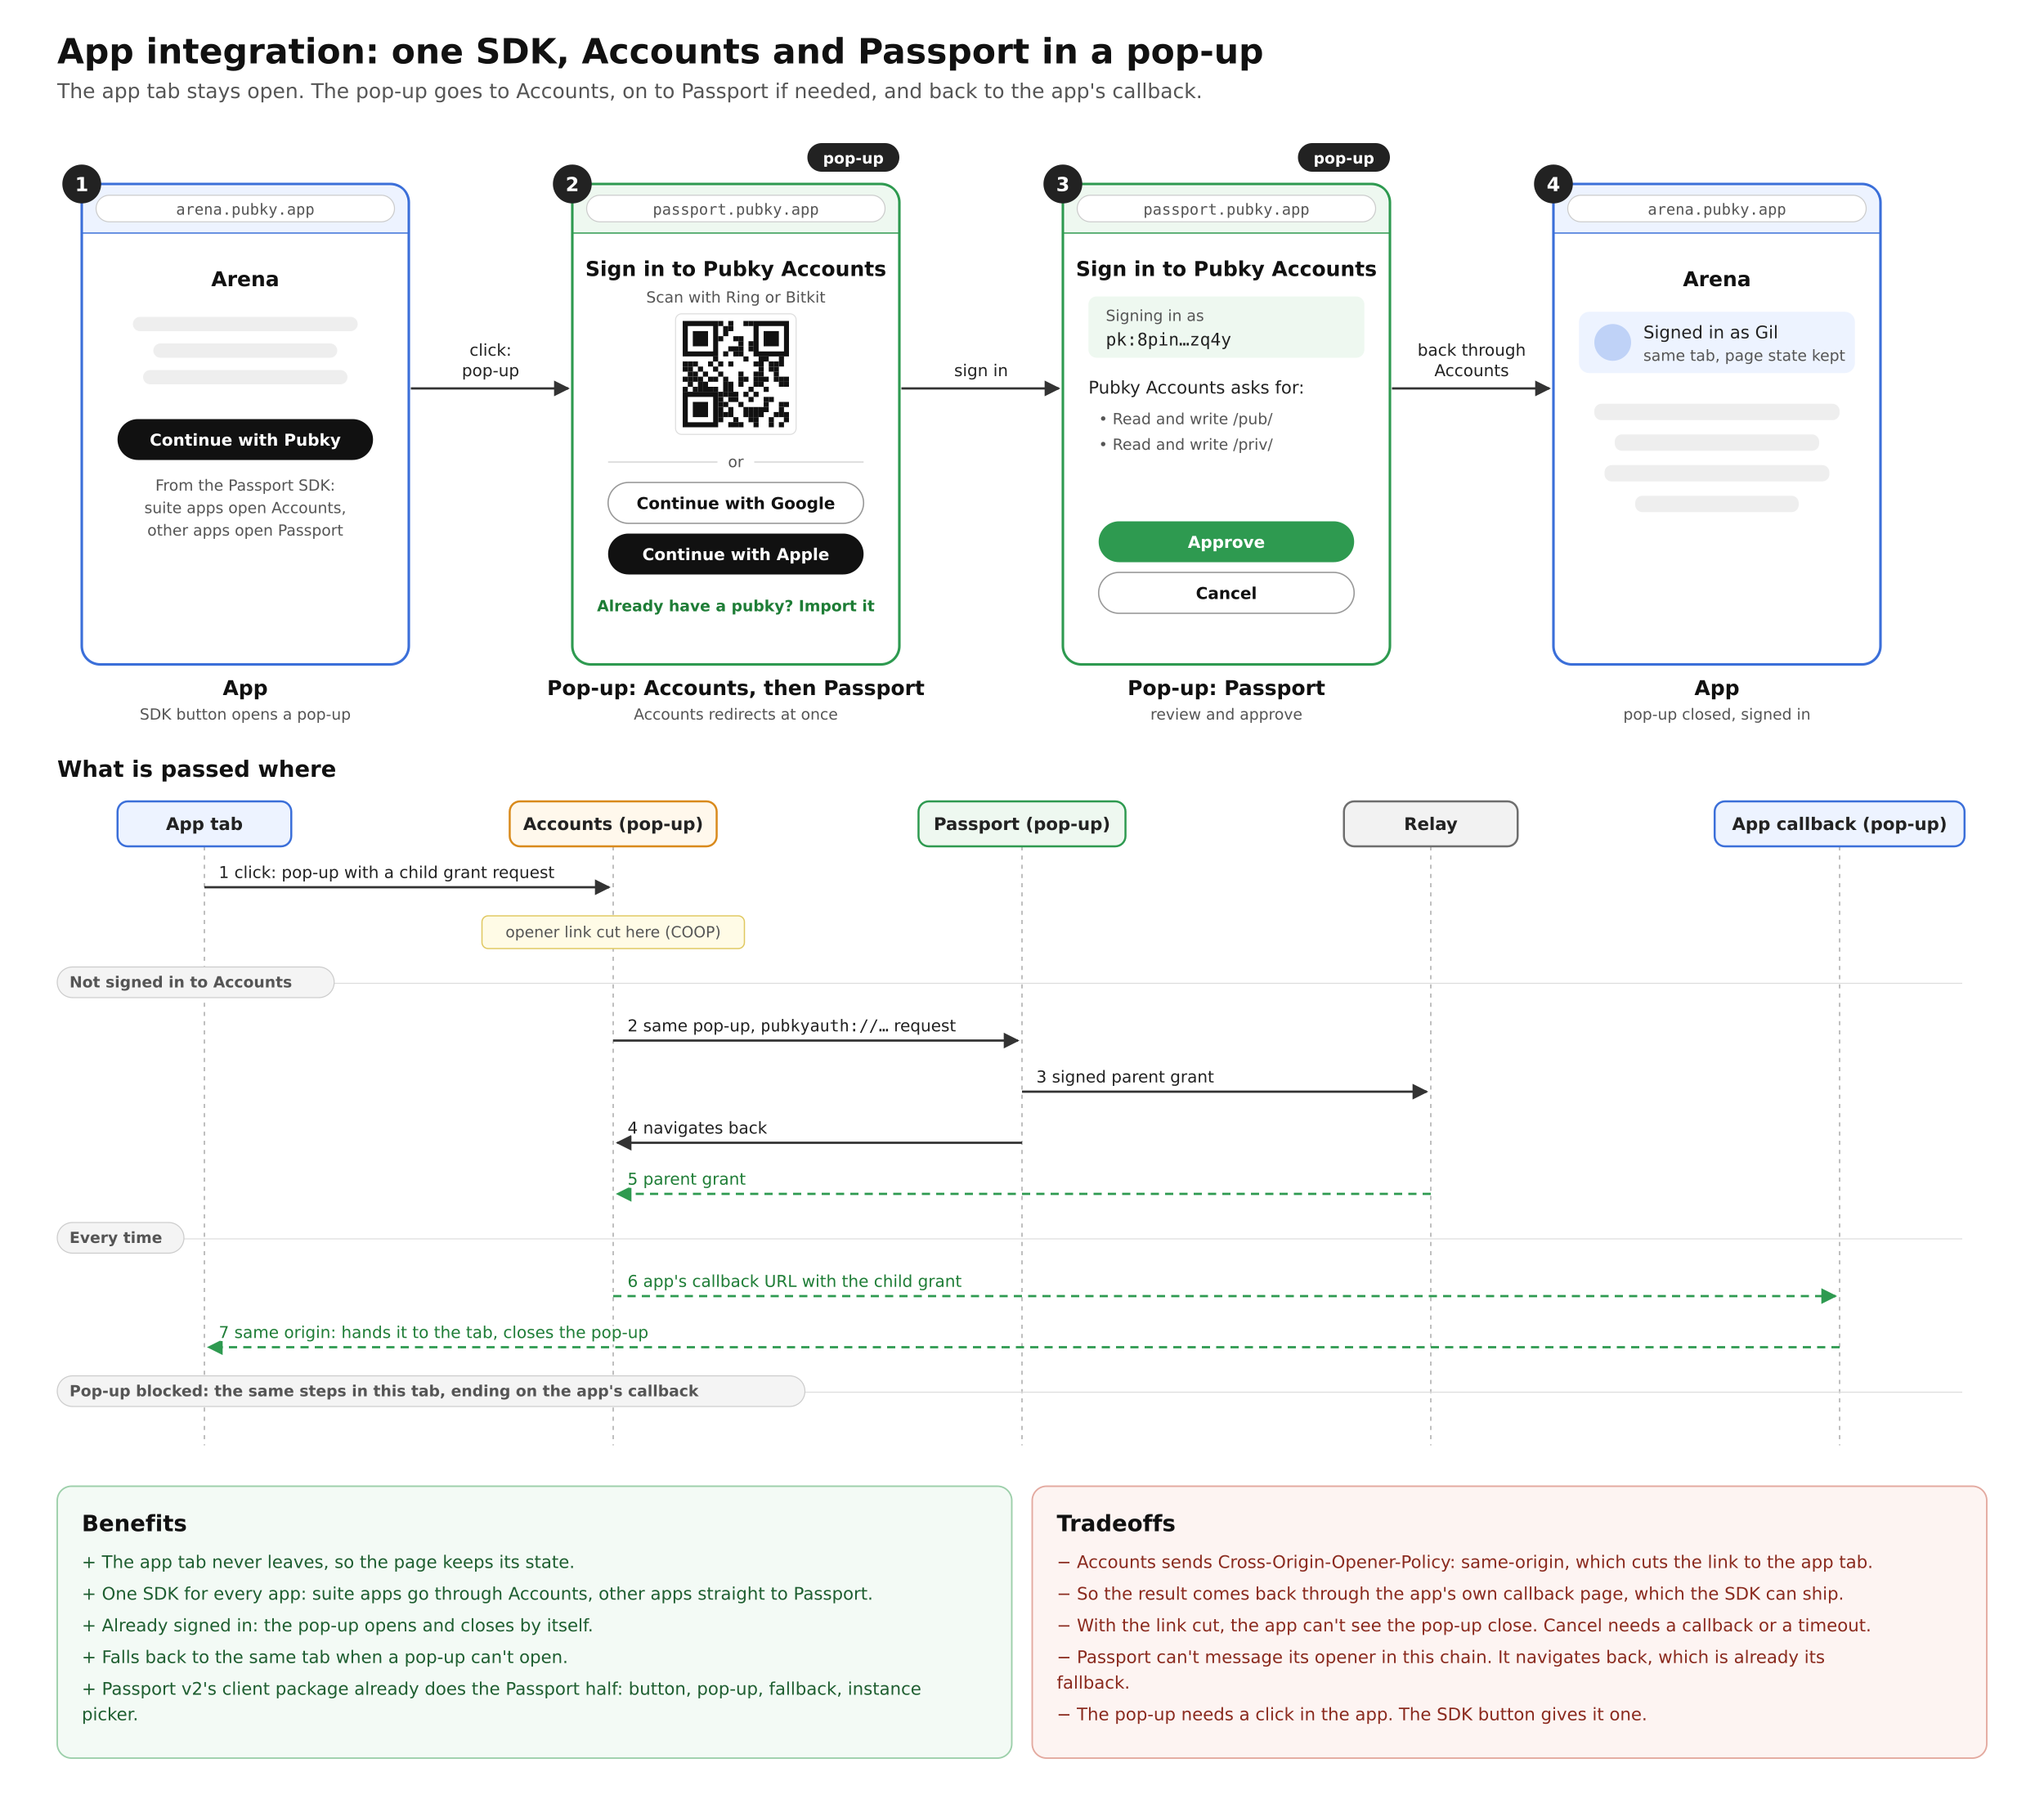
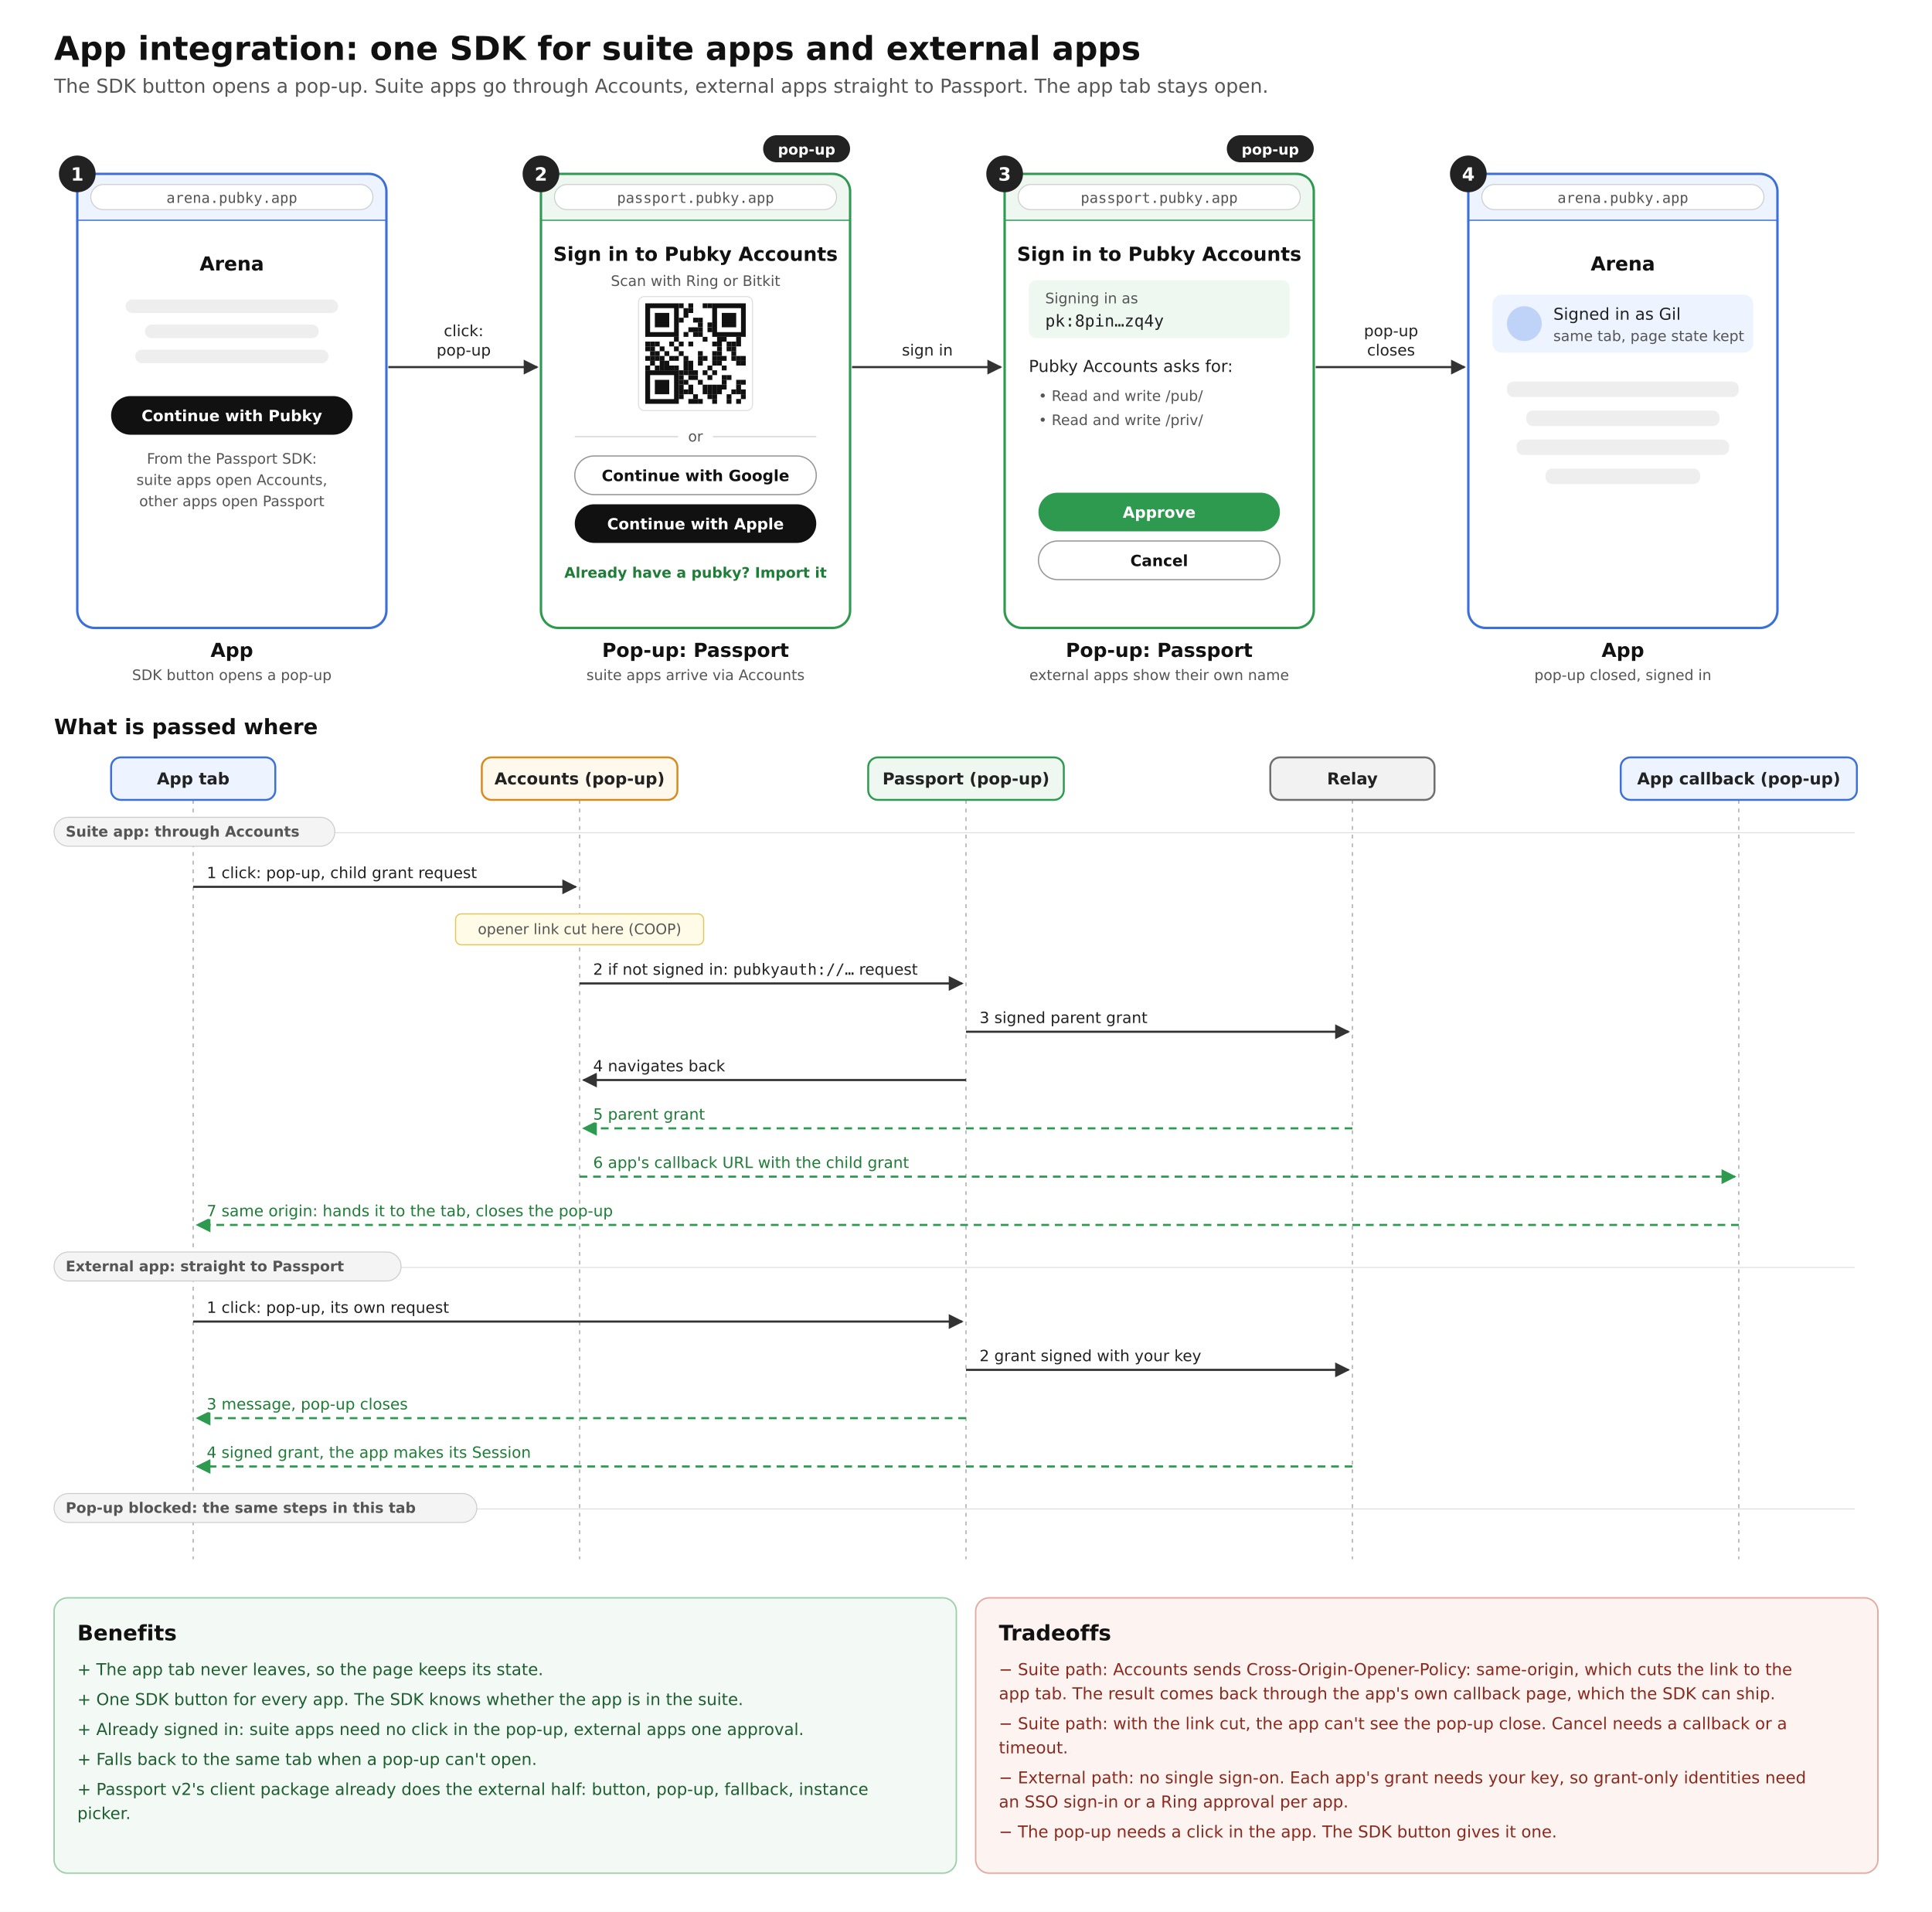
- <svg xmlns="http://www.w3.org/2000/svg" viewBox="0 0 2000 1760" width="2000" height="1760" font-family="DejaVu Sans, Verdana, sans-serif">
+ <svg xmlns="http://www.w3.org/2000/svg" viewBox="0 0 2000 1979" width="2000" height="1979" font-family="DejaVu Sans, Verdana, sans-serif">
  <defs>
    <marker id="dark" viewBox="0 0 10 10" refX="9" refY="5" markerWidth="7" markerHeight="7" orient="auto">
      <path d="M0,0 L10,5 L0,10 z" fill="#333" />
    </marker>
    <marker id="green" viewBox="0 0 10 10" refX="9" refY="5" markerWidth="7" markerHeight="7" orient="auto">
      <path d="M0,0 L10,5 L0,10 z" fill="#2E9A50" />
    </marker>
    <marker id="grey" viewBox="0 0 10 10" refX="9" refY="5" markerWidth="7" markerHeight="7" orient="auto">
      <path d="M0,0 L10,5 L0,10 z" fill="#888" />
    </marker>
    <style>
.solid{stroke:#333;stroke-width:2.2;fill:none;marker-end:url(#dark)}
.dash{stroke:#2E9A50;stroke-width:2.2;fill:none;stroke-dasharray:8 6;marker-end:url(#green)}
.opt{stroke:#888;stroke-width:2.2;fill:none;stroke-dasharray:6 5;marker-end:url(#grey)}
.life{stroke:#bbb;stroke-width:1.5;stroke-dasharray:4 5}
.title{font-weight:bold;font-size:34px;fill:#111}
.sub{font-size:20px;fill:#555}
.sec{font-weight:bold;font-size:22px;fill:#111}
.h{font-weight:bold;font-size:20px;fill:#111}
.b{font-size:17px;fill:#222}
.cap{font-size:15px;fill:#555}
.lbl{font-size:16px;fill:#222;paint-order:stroke;stroke:#fff;stroke-width:6px;stroke-linejoin:round}
.lblg{font-size:16px;fill:#1E7D36;paint-order:stroke;stroke:#fff;stroke-width:6px;stroke-linejoin:round}
.num{font-weight:bold}
.link{font-size:15px;fill:#1E7D36;font-weight:bold}
.mono{font-family:"DejaVu Sans Mono",monospace}
.pro{font-size:17px;fill:#1E5E30}
.con{font-size:17px;fill:#8A2A1E}
</style>
  </defs>
-   <rect width="2000" height="1760" fill="#fff" />
-   <text x="56" y="62" class="title">App integration: one SDK, Accounts and Passport in a pop-up</text>
-   <text x="56" y="96" class="sub">The app tab stays open. The pop-up goes to Accounts, on to Passport if needed, and back to the app's callback.</text>
+   <rect width="2000" height="1979" fill="#fff" />
+   <text x="56" y="62" class="title">App integration: one SDK for suite apps and external apps</text>
+   <text x="56" y="96" class="sub">The SDK button opens a pop-up. Suite apps go through Accounts, external apps straight to Passport. The app tab stays open.</text>
  <rect x="80" y="180" width="320" height="470" rx="18" fill="#fff" stroke="#3B6FD9" stroke-width="2.5" />
  <path d="M82,228 V198 Q82,182 98,182 H382 Q398,182 398,198 V228 Z" fill="#EDF3FF" />
  <line x1="80" y1="228" x2="400" y2="228" stroke="#3B6FD9" stroke-width="1.2" />
  <rect x="94" y="191" width="292" height="26" rx="13" fill="#fff" stroke="#ccc" stroke-width="1" />
  <text x="240.0" y="210" class="cap mono" text-anchor="middle">arena.pubky.app</text>
  <circle cx="80" cy="180" r="19" fill="#222" />
  <text x="80" y="187" font-size="19" font-weight="bold" fill="#fff" text-anchor="middle">1</text>
  <text x="240.0" y="680" class="h" text-anchor="middle">App</text>
  <text x="240.0" y="704" class="cap" text-anchor="middle">SDK button opens a pop-up</text>
  <text x="240.0" y="280" class="h" text-anchor="middle">Arena</text>
  <rect x="130.0" y="310" width="220.0" height="14" rx="7" fill="#EEE" stroke="#EEE" stroke-width="0" />
  <rect x="150.0" y="336" width="180.0" height="14" rx="7" fill="#EEE" stroke="#EEE" stroke-width="0" />
  <rect x="140.0" y="362" width="200.0" height="14" rx="7" fill="#EEE" stroke="#EEE" stroke-width="0" />
  <rect x="115.0" y="410" width="250.0" height="40" rx="20" fill="#111" stroke="#111" stroke-width="0" />
  <text x="240.0" y="436" font-size="16" font-weight="bold" fill="#fff" text-anchor="middle">Continue with Pubky</text>
  <text x="240.0" y="480" class="cap" text-anchor="middle">From the Passport SDK:</text>
  <text x="240.0" y="502" class="cap" text-anchor="middle">suite apps open Accounts,</text>
  <text x="240.0" y="524" class="cap" text-anchor="middle">other apps open Passport</text>
  <rect x="560" y="180" width="320" height="470" rx="18" fill="#fff" stroke="#2E9A50" stroke-width="2.5" />
  <path d="M562,228 V198 Q562,182 578,182 H862 Q878,182 878,198 V228 Z" fill="#EEF8F0" />
  <line x1="560" y1="228" x2="880" y2="228" stroke="#2E9A50" stroke-width="1.2" />
  <rect x="574" y="191" width="292" height="26" rx="13" fill="#fff" stroke="#ccc" stroke-width="1" />
  <text x="720.0" y="210" class="cap mono" text-anchor="middle">passport.pubky.app</text>
  <circle cx="560" cy="180" r="19" fill="#222" />
  <text x="560" y="187" font-size="19" font-weight="bold" fill="#fff" text-anchor="middle">2</text>
-   <text x="720.0" y="680" class="h" text-anchor="middle">Pop-up: Accounts, then Passport</text>
-   <text x="720.0" y="704" class="cap" text-anchor="middle">Accounts redirects at once</text>
+   <text x="720.0" y="680" class="h" text-anchor="middle">Pop-up: Passport</text>
+   <text x="720.0" y="704" class="cap" text-anchor="middle">suite apps arrive via Accounts</text>
  <text x="720.0" y="270" class="h" text-anchor="middle">Sign in to Pubky Accounts</text>
  <text x="720.0" y="296" class="cap" text-anchor="middle">Scan with Ring or Bitkit</text>
  <rect x="661.0" y="307" width="118.0" height="118" rx="6" fill="#fff" stroke="#ddd" stroke-width="1" />
  <rect x="702.7" y="314.0" width="5.0" height="5.0" fill="#111" />
  <rect x="712.6" y="314.0" width="5.0" height="5.0" fill="#111" />
  <rect x="727.4" y="314.0" width="5.0" height="5.0" fill="#111" />
  <rect x="732.4" y="314.0" width="5.0" height="5.0" fill="#111" />
  <rect x="707.6" y="319.0" width="5.0" height="5.0" fill="#111" />
  <rect x="712.6" y="319.0" width="5.0" height="5.0" fill="#111" />
  <rect x="707.6" y="323.9" width="5.0" height="5.0" fill="#111" />
  <rect x="702.7" y="328.9" width="5.0" height="5.0" fill="#111" />
  <rect x="717.5" y="328.9" width="5.0" height="5.0" fill="#111" />
  <rect x="722.5" y="328.9" width="5.0" height="5.0" fill="#111" />
  <rect x="722.5" y="333.8" width="5.0" height="5.0" fill="#111" />
  <rect x="732.4" y="333.8" width="5.0" height="5.0" fill="#111" />
  <rect x="712.6" y="338.8" width="5.0" height="5.0" fill="#111" />
  <rect x="717.5" y="338.8" width="5.0" height="5.0" fill="#111" />
  <rect x="722.5" y="338.8" width="5.0" height="5.0" fill="#111" />
  <rect x="732.4" y="338.8" width="5.0" height="5.0" fill="#111" />
  <rect x="707.6" y="343.7" width="5.0" height="5.0" fill="#111" />
  <rect x="717.5" y="343.7" width="5.0" height="5.0" fill="#111" />
  <rect x="722.5" y="343.7" width="5.0" height="5.0" fill="#111" />
  <rect x="697.7" y="348.7" width="5.0" height="5.0" fill="#111" />
  <rect x="727.4" y="348.7" width="5.0" height="5.0" fill="#111" />
  <rect x="742.3" y="348.7" width="5.0" height="5.0" fill="#111" />
  <rect x="747.2" y="348.7" width="5.0" height="5.0" fill="#111" />
  <rect x="762.1" y="348.7" width="5.0" height="5.0" fill="#111" />
  <rect x="668.0" y="353.6" width="5.0" height="5.0" fill="#111" />
  <rect x="673.0" y="353.6" width="5.0" height="5.0" fill="#111" />
  <rect x="677.9" y="353.6" width="5.0" height="5.0" fill="#111" />
  <rect x="692.8" y="353.6" width="5.0" height="5.0" fill="#111" />
  <rect x="702.7" y="353.6" width="5.0" height="5.0" fill="#111" />
  <rect x="712.6" y="353.6" width="5.0" height="5.0" fill="#111" />
  <rect x="737.3" y="353.6" width="5.0" height="5.0" fill="#111" />
  <rect x="742.3" y="353.6" width="5.0" height="5.0" fill="#111" />
  <rect x="752.2" y="353.6" width="5.0" height="5.0" fill="#111" />
  <rect x="757.1" y="353.6" width="5.0" height="5.0" fill="#111" />
  <rect x="762.1" y="353.6" width="5.0" height="5.0" fill="#111" />
  <rect x="668.0" y="358.6" width="5.0" height="5.0" fill="#111" />
  <rect x="673.0" y="358.6" width="5.0" height="5.0" fill="#111" />
  <rect x="682.9" y="358.6" width="5.0" height="5.0" fill="#111" />
  <rect x="697.7" y="358.6" width="5.0" height="5.0" fill="#111" />
  <rect x="742.3" y="358.6" width="5.0" height="5.0" fill="#111" />
  <rect x="752.2" y="358.6" width="5.0" height="5.0" fill="#111" />
  <rect x="757.1" y="358.6" width="5.0" height="5.0" fill="#111" />
  <rect x="673.0" y="363.5" width="5.0" height="5.0" fill="#111" />
  <rect x="677.9" y="363.5" width="5.0" height="5.0" fill="#111" />
  <rect x="687.8" y="363.5" width="5.0" height="5.0" fill="#111" />
  <rect x="702.7" y="363.5" width="5.0" height="5.0" fill="#111" />
  <rect x="722.5" y="363.5" width="5.0" height="5.0" fill="#111" />
  <rect x="737.3" y="363.5" width="5.0" height="5.0" fill="#111" />
  <rect x="742.3" y="363.5" width="5.0" height="5.0" fill="#111" />
  <rect x="757.1" y="363.5" width="5.0" height="5.0" fill="#111" />
  <rect x="668.0" y="368.5" width="5.0" height="5.0" fill="#111" />
  <rect x="673.0" y="368.5" width="5.0" height="5.0" fill="#111" />
  <rect x="677.9" y="368.5" width="5.0" height="5.0" fill="#111" />
  <rect x="682.9" y="368.5" width="5.0" height="5.0" fill="#111" />
  <rect x="692.8" y="368.5" width="5.0" height="5.0" fill="#111" />
  <rect x="697.7" y="368.5" width="5.0" height="5.0" fill="#111" />
  <rect x="707.6" y="368.5" width="5.0" height="5.0" fill="#111" />
  <rect x="722.5" y="368.5" width="5.0" height="5.0" fill="#111" />
  <rect x="727.4" y="368.5" width="5.0" height="5.0" fill="#111" />
  <rect x="737.3" y="368.5" width="5.0" height="5.0" fill="#111" />
  <rect x="742.3" y="368.5" width="5.0" height="5.0" fill="#111" />
  <rect x="747.2" y="368.5" width="5.0" height="5.0" fill="#111" />
  <rect x="757.1" y="368.5" width="5.0" height="5.0" fill="#111" />
  <rect x="762.1" y="368.5" width="5.0" height="5.0" fill="#111" />
  <rect x="767.0" y="368.5" width="5.0" height="5.0" fill="#111" />
  <rect x="673.0" y="373.4" width="5.0" height="5.0" fill="#111" />
  <rect x="682.9" y="373.4" width="5.0" height="5.0" fill="#111" />
  <rect x="687.8" y="373.4" width="5.0" height="5.0" fill="#111" />
  <rect x="707.6" y="373.4" width="5.0" height="5.0" fill="#111" />
  <rect x="712.6" y="373.4" width="5.0" height="5.0" fill="#111" />
  <rect x="722.5" y="373.4" width="5.0" height="5.0" fill="#111" />
  <rect x="737.3" y="373.4" width="5.0" height="5.0" fill="#111" />
  <rect x="742.3" y="373.4" width="5.0" height="5.0" fill="#111" />
  <rect x="762.1" y="373.4" width="5.0" height="5.0" fill="#111" />
  <rect x="767.0" y="373.4" width="5.0" height="5.0" fill="#111" />
  <rect x="668.0" y="378.4" width="5.0" height="5.0" fill="#111" />
  <rect x="677.9" y="378.4" width="5.0" height="5.0" fill="#111" />
  <rect x="682.9" y="378.4" width="5.0" height="5.0" fill="#111" />
  <rect x="687.8" y="378.4" width="5.0" height="5.0" fill="#111" />
  <rect x="692.8" y="378.4" width="5.0" height="5.0" fill="#111" />
  <rect x="697.7" y="378.4" width="5.0" height="5.0" fill="#111" />
  <rect x="707.6" y="378.4" width="5.0" height="5.0" fill="#111" />
  <rect x="712.6" y="378.4" width="5.0" height="5.0" fill="#111" />
  <rect x="732.4" y="378.4" width="5.0" height="5.0" fill="#111" />
  <rect x="747.2" y="378.4" width="5.0" height="5.0" fill="#111" />
  <rect x="702.7" y="383.3" width="5.0" height="5.0" fill="#111" />
  <rect x="707.6" y="383.3" width="5.0" height="5.0" fill="#111" />
  <rect x="712.6" y="383.3" width="5.0" height="5.0" fill="#111" />
  <rect x="717.5" y="383.3" width="5.0" height="5.0" fill="#111" />
  <rect x="727.4" y="383.3" width="5.0" height="5.0" fill="#111" />
  <rect x="737.3" y="383.3" width="5.0" height="5.0" fill="#111" />
  <rect x="702.7" y="388.3" width="5.0" height="5.0" fill="#111" />
  <rect x="712.6" y="388.3" width="5.0" height="5.0" fill="#111" />
  <rect x="717.5" y="388.3" width="5.0" height="5.0" fill="#111" />
  <rect x="732.4" y="388.3" width="5.0" height="5.0" fill="#111" />
  <rect x="747.2" y="388.3" width="5.0" height="5.0" fill="#111" />
  <rect x="752.2" y="388.3" width="5.0" height="5.0" fill="#111" />
  <rect x="702.7" y="393.2" width="5.0" height="5.0" fill="#111" />
  <rect x="707.6" y="393.2" width="5.0" height="5.0" fill="#111" />
  <rect x="722.5" y="393.2" width="5.0" height="5.0" fill="#111" />
  <rect x="747.2" y="393.2" width="5.0" height="5.0" fill="#111" />
  <rect x="762.1" y="393.2" width="5.0" height="5.0" fill="#111" />
  <rect x="767.0" y="393.2" width="5.0" height="5.0" fill="#111" />
  <rect x="702.7" y="398.2" width="5.0" height="5.0" fill="#111" />
  <rect x="712.6" y="398.2" width="5.0" height="5.0" fill="#111" />
  <rect x="727.4" y="398.2" width="5.0" height="5.0" fill="#111" />
  <rect x="732.4" y="398.2" width="5.0" height="5.0" fill="#111" />
  <rect x="737.3" y="398.2" width="5.0" height="5.0" fill="#111" />
  <rect x="742.3" y="398.2" width="5.0" height="5.0" fill="#111" />
  <rect x="747.2" y="398.2" width="5.0" height="5.0" fill="#111" />
  <rect x="762.1" y="398.2" width="5.0" height="5.0" fill="#111" />
  <rect x="702.7" y="403.1" width="5.0" height="5.0" fill="#111" />
  <rect x="707.6" y="403.1" width="5.0" height="5.0" fill="#111" />
  <rect x="712.6" y="403.1" width="5.0" height="5.0" fill="#111" />
  <rect x="727.4" y="403.1" width="5.0" height="5.0" fill="#111" />
  <rect x="732.4" y="403.1" width="5.0" height="5.0" fill="#111" />
  <rect x="737.3" y="403.1" width="5.0" height="5.0" fill="#111" />
  <rect x="742.3" y="403.1" width="5.0" height="5.0" fill="#111" />
  <rect x="757.1" y="403.1" width="5.0" height="5.0" fill="#111" />
  <rect x="762.1" y="403.1" width="5.0" height="5.0" fill="#111" />
  <rect x="767.0" y="403.1" width="5.0" height="5.0" fill="#111" />
  <rect x="702.7" y="408.1" width="5.0" height="5.0" fill="#111" />
  <rect x="717.5" y="408.1" width="5.0" height="5.0" fill="#111" />
  <rect x="732.4" y="408.1" width="5.0" height="5.0" fill="#111" />
  <rect x="737.3" y="408.1" width="5.0" height="5.0" fill="#111" />
  <rect x="752.2" y="408.1" width="5.0" height="5.0" fill="#111" />
  <rect x="767.0" y="408.1" width="5.0" height="5.0" fill="#111" />
  <rect x="712.6" y="413.0" width="5.0" height="5.0" fill="#111" />
  <rect x="717.5" y="413.0" width="5.0" height="5.0" fill="#111" />
  <rect x="722.5" y="413.0" width="5.0" height="5.0" fill="#111" />
  <rect x="737.3" y="413.0" width="5.0" height="5.0" fill="#111" />
  <rect x="752.2" y="413.0" width="5.0" height="5.0" fill="#111" />
  <rect x="762.1" y="413.0" width="5.0" height="5.0" fill="#111" />
  <rect x="668.0" y="314.0" width="34.7" height="34.7" fill="#111" />
  <rect x="673.0" y="319.0" width="24.8" height="24.8" fill="#fff" />
  <rect x="677.9" y="323.9" width="14.9" height="14.9" fill="#111" />
  <rect x="737.3" y="314.0" width="34.7" height="34.7" fill="#111" />
  <rect x="742.3" y="319.0" width="24.8" height="24.8" fill="#fff" />
  <rect x="747.2" y="323.9" width="14.9" height="14.9" fill="#111" />
  <rect x="668.0" y="383.3" width="34.7" height="34.7" fill="#111" />
  <rect x="673.0" y="388.3" width="24.8" height="24.8" fill="#fff" />
  <rect x="677.9" y="393.2" width="14.9" height="14.9" fill="#111" />
  <line x1="595.0" y1="452" x2="702.0" y2="452" stroke="#ccc" />
  <line x1="738.0" y1="452" x2="845.0" y2="452" stroke="#ccc" />
  <text x="720.0" y="457" class="cap" text-anchor="middle">or</text>
  <rect x="595.0" y="472" width="250.0" height="40" rx="20" fill="#fff" stroke="#999" stroke-width="1.3" />
  <text x="720.0" y="498" font-size="16" font-weight="bold" fill="#111" text-anchor="middle">Continue with Google</text>
  <rect x="595.0" y="522" width="250.0" height="40" rx="20" fill="#111" stroke="#111" stroke-width="0" />
  <text x="720.0" y="548" font-size="16" font-weight="bold" fill="#fff" text-anchor="middle">Continue with Apple</text>
  <text x="720.0" y="598" class="link" text-anchor="middle">Already have a pubky? Import it</text>
  <rect x="1040" y="180" width="320" height="470" rx="18" fill="#fff" stroke="#2E9A50" stroke-width="2.5" />
  <path d="M1042,228 V198 Q1042,182 1058,182 H1342 Q1358,182 1358,198 V228 Z" fill="#EEF8F0" />
  <line x1="1040" y1="228" x2="1360" y2="228" stroke="#2E9A50" stroke-width="1.2" />
  <rect x="1054" y="191" width="292" height="26" rx="13" fill="#fff" stroke="#ccc" stroke-width="1" />
  <text x="1200.0" y="210" class="cap mono" text-anchor="middle">passport.pubky.app</text>
  <circle cx="1040" cy="180" r="19" fill="#222" />
  <text x="1040" y="187" font-size="19" font-weight="bold" fill="#fff" text-anchor="middle">3</text>
  <text x="1200.0" y="680" class="h" text-anchor="middle">Pop-up: Passport</text>
-   <text x="1200.0" y="704" class="cap" text-anchor="middle">review and approve</text>
+   <text x="1200.0" y="704" class="cap" text-anchor="middle">external apps show their own name</text>
  <text x="1200.0" y="270" class="h" text-anchor="middle">Sign in to Pubky Accounts</text>
  <rect x="1065" y="290" width="270" height="60" rx="8" fill="#EEF8F0" stroke="#EEF8F0" stroke-width="0" />
  <text x="1082" y="314" class="cap" text-anchor="start">Signing in as</text>
  <text x="1082" y="338" class="b mono" text-anchor="start">pk:8pin…zq4y</text>
  <text x="1065" y="385" class="b" text-anchor="start">Pubky Accounts asks for:</text>
  <text x="1075" y="415" class="cap" text-anchor="start">• Read and write /pub/</text>
  <text x="1075" y="440" class="cap" text-anchor="start">• Read and write /priv/</text>
  <rect x="1075.0" y="510" width="250.0" height="40" rx="20" fill="#2E9A50" stroke="#2E9A50" stroke-width="0" />
  <text x="1200.0" y="536" font-size="16" font-weight="bold" fill="#fff" text-anchor="middle">Approve</text>
  <rect x="1075.0" y="560" width="250.0" height="40" rx="20" fill="#fff" stroke="#999" stroke-width="1.3" />
  <text x="1200.0" y="586" font-size="16" font-weight="bold" fill="#111" text-anchor="middle">Cancel</text>
  <rect x="1520" y="180" width="320" height="470" rx="18" fill="#fff" stroke="#3B6FD9" stroke-width="2.5" />
  <path d="M1522,228 V198 Q1522,182 1538,182 H1822 Q1838,182 1838,198 V228 Z" fill="#EDF3FF" />
  <line x1="1520" y1="228" x2="1840" y2="228" stroke="#3B6FD9" stroke-width="1.2" />
  <rect x="1534" y="191" width="292" height="26" rx="13" fill="#fff" stroke="#ccc" stroke-width="1" />
  <text x="1680.0" y="210" class="cap mono" text-anchor="middle">arena.pubky.app</text>
  <circle cx="1520" cy="180" r="19" fill="#222" />
  <text x="1520" y="187" font-size="19" font-weight="bold" fill="#fff" text-anchor="middle">4</text>
  <text x="1680.0" y="680" class="h" text-anchor="middle">App</text>
  <text x="1680.0" y="704" class="cap" text-anchor="middle">pop-up closed, signed in</text>
  <text x="1680.0" y="280" class="h" text-anchor="middle">Arena</text>
  <rect x="1545" y="305" width="270" height="60" rx="10" fill="#EDF3FF" stroke="#EDF3FF" stroke-width="0" />
  <circle cx="1578" cy="335" r="18" fill="#BFD2F7" />
  <text x="1608" y="331" class="b" text-anchor="start">Signed in as Gil</text>
  <text x="1608" y="353" class="cap" text-anchor="start">same tab, page state kept</text>
  <rect x="1560.0" y="395" width="240.0" height="16" rx="7" fill="#EEE" stroke="#EEE" stroke-width="0" />
  <rect x="1580.0" y="425" width="200.0" height="16" rx="7" fill="#EEE" stroke="#EEE" stroke-width="0" />
  <rect x="1570.0" y="455" width="220.0" height="16" rx="7" fill="#EEE" stroke="#EEE" stroke-width="0" />
  <rect x="1600.0" y="485" width="160.0" height="16" rx="7" fill="#EEE" stroke="#EEE" stroke-width="0" />
  <path class="solid" d="M402,380 H556" />
  <text x="480.0" y="348" class="lbl" text-anchor="middle">click:</text>
  <text x="480.0" y="368" class="lbl" text-anchor="middle">pop-up</text>
  <path class="solid" d="M882,380 H1036" />
  <text x="960.0" y="368" class="lbl" text-anchor="middle">sign in</text>
  <path class="solid" d="M1362,380 H1516" />
-   <text x="1440.0" y="348" class="lbl" text-anchor="middle">back through</text>
-   <text x="1440.0" y="368" class="lbl" text-anchor="middle">Accounts</text>
+   <text x="1440.0" y="348" class="lbl" text-anchor="middle">pop-up</text>
+   <text x="1440.0" y="368" class="lbl" text-anchor="middle">closes</text>
  <rect x="790" y="140" width="90" height="28" rx="14" fill="#222" stroke="#222" stroke-width="0" />
  <text x="835" y="160" font-size="15" font-weight="bold" fill="#fff" text-anchor="middle">pop-up</text>
  <rect x="1270" y="140" width="90" height="28" rx="14" fill="#222" stroke="#222" stroke-width="0" />
  <text x="1315" y="160" font-size="15" font-weight="bold" fill="#fff" text-anchor="middle">pop-up</text>
  <text x="56" y="760" class="sec" text-anchor="start">What is passed where</text>
-   <line class="life" x1="200.0" y1="828" x2="200.0" y2="1414" />
+   <line class="life" x1="200.0" y1="828" x2="200.0" y2="1614" />
  <rect x="115.0" y="784" width="170.0" height="44" rx="10" fill="#EDF3FF" stroke="#3B6FD9" stroke-width="2" />
  <text x="200.0" y="812" class="b num" text-anchor="middle">App tab</text>
-   <line class="life" x1="600.0" y1="828" x2="600.0" y2="1414" />
+   <line class="life" x1="600.0" y1="828" x2="600.0" y2="1614" />
  <rect x="498.75" y="784" width="202.5" height="44" rx="10" fill="#FFF8EC" stroke="#D98A1C" stroke-width="2" />
  <text x="600.0" y="812" class="b num" text-anchor="middle">Accounts (pop-up)</text>
-   <line class="life" x1="1000.0" y1="828" x2="1000.0" y2="1414" />
+   <line class="life" x1="1000.0" y1="828" x2="1000.0" y2="1614" />
  <rect x="898.75" y="784" width="202.5" height="44" rx="10" fill="#EEF8F0" stroke="#2E9A50" stroke-width="2" />
  <text x="1000.0" y="812" class="b num" text-anchor="middle">Passport (pop-up)</text>
-   <line class="life" x1="1400.0" y1="828" x2="1400.0" y2="1414" />
+   <line class="life" x1="1400.0" y1="828" x2="1400.0" y2="1614" />
  <rect x="1315.0" y="784" width="170.0" height="44" rx="10" fill="#F2F2F2" stroke="#6E6E6E" stroke-width="2" />
  <text x="1400.0" y="812" class="b num" text-anchor="middle">Relay</text>
-   <line class="life" x1="1800.0" y1="828" x2="1800.0" y2="1414" />
+   <line class="life" x1="1800.0" y1="828" x2="1800.0" y2="1614" />
  <rect x="1677.75" y="784" width="244.5" height="44" rx="10" fill="#EDF3FF" stroke="#3B6FD9" stroke-width="2" />
  <text x="1800.0" y="812" class="b num" text-anchor="middle">App callback (pop-up)</text>
-   <path class="solid" d="M200.0,868 H596.0" />
-   <text x="214.0" y="859" class="lbl" text-anchor="start">1  click: pop-up with a child grant request</text>
-   <rect x="471.6" y="896" width="256.8" height="32" rx="6" fill="#FFFBE6" stroke="#E0C860" stroke-width="1.2" />
-   <text x="600.0" y="917" class="cap" text-anchor="middle">opener link cut here (COOP)</text>
-   <line x1="56" y1="962" x2="1920" y2="962" stroke="#ddd" stroke-width="1" />
-   <rect x="56" y="946" width="271.0" height="30" rx="15" fill="#F4F4F4" stroke="#ccc" stroke-width="1" />
-   <text x="68" y="966" class="cap num" text-anchor="start">Not signed in to Accounts</text>
+   <line x1="56" y1="862" x2="1920" y2="862" stroke="#ddd" stroke-width="1" />
+   <rect x="56" y="846" width="290.6" height="30" rx="15" fill="#F4F4F4" stroke="#ccc" stroke-width="1" />
+   <text x="68" y="866" class="cap num" text-anchor="start">Suite app: through Accounts</text>
+   <path class="solid" d="M200.0,918 H596.0" />
+   <text x="214.0" y="909" class="lbl" text-anchor="start">1  click: pop-up, child grant request</text>
+   <rect x="471.6" y="946" width="256.8" height="32" rx="6" fill="#FFFBE6" stroke="#E0C860" stroke-width="1.2" />
+   <text x="600.0" y="967" class="cap" text-anchor="middle">opener link cut here (COOP)</text>
  <path class="solid" d="M600.0,1018 H996.0" />
-   <text x="614.0" y="1009" class="lbl" text-anchor="start">2  same pop-up, <tspan class="mono">pubkyauth://…</tspan> request</text>
+   <text x="614.0" y="1009" class="lbl" text-anchor="start">2  if not signed in: <tspan class="mono">pubkyauth://…</tspan> request</text>
  <path class="solid" d="M1000.0,1068 H1396.0" />
  <text x="1014.0" y="1059" class="lbl" text-anchor="start">3  signed parent grant</text>
  <path class="solid" d="M1000.0,1118 H604.0" />
  <text x="614.0" y="1109" class="lbl" text-anchor="start">4  navigates back</text>
  <path class="dash" d="M1400.0,1168 H604.0" />
  <text x="614.0" y="1159" class="lblg" text-anchor="start">5  parent grant</text>
-   <line x1="56" y1="1212" x2="1920" y2="1212" stroke="#ddd" stroke-width="1" />
-   <rect x="56" y="1196" width="124.0" height="30" rx="15" fill="#F4F4F4" stroke="#ccc" stroke-width="1" />
-   <text x="68" y="1216" class="cap num" text-anchor="start">Every time</text>
-   <path class="dash" d="M600.0,1268 H1796.0" />
-   <text x="614.0" y="1259" class="lblg" text-anchor="start">6  app's callback URL with the child grant</text>
-   <path class="dash" d="M1800.0,1318 H204.0" />
-   <text x="214.0" y="1309" class="lblg" text-anchor="start">7  same origin: hands it to the tab, closes the pop-up</text>
-   <line x1="56" y1="1362" x2="1920" y2="1362" stroke="#ddd" stroke-width="1" />
-   <rect x="56" y="1346" width="731.6" height="30" rx="15" fill="#F4F4F4" stroke="#ccc" stroke-width="1" />
-   <text x="68" y="1366" class="cap num" text-anchor="start">Pop-up blocked: the same steps in this tab, ending on the app's callback</text>
-   <rect x="56" y="1454" width="934" height="266" rx="14" fill="#F3FAF5" stroke="#9CCFAA" stroke-width="1.5" />
-   <text x="80" y="1498" class="sec" text-anchor="start">Benefits</text>
-   <text x="80" y="1534" class="pro" text-anchor="start">+ The app tab never leaves, so the page keeps its state.</text>
-   <text x="80" y="1565" class="pro" text-anchor="start">+ One SDK for every app: suite apps go through Accounts, other apps straight to Passport.</text>
-   <text x="80" y="1596" class="pro" text-anchor="start">+ Already signed in: the pop-up opens and closes by itself.</text>
-   <text x="80" y="1627" class="pro" text-anchor="start">+ Falls back to the same tab when a pop-up can't open.</text>
-   <text x="80" y="1658" class="pro" text-anchor="start">+ Passport v2's client package already does the Passport half: button, pop-up, fallback, instance</text>
-   <text x="80" y="1683" class="pro" text-anchor="start">   picker.</text>
-   <rect x="1010" y="1454" width="934" height="266" rx="14" fill="#FDF4F2" stroke="#E3A99F" stroke-width="1.5" />
-   <text x="1034" y="1498" class="sec" text-anchor="start">Tradeoffs</text>
-   <text x="1034" y="1534" class="con" text-anchor="start">− Accounts sends Cross-Origin-Opener-Policy: same-origin, which cuts the link to the app tab.</text>
-   <text x="1034" y="1565" class="con" text-anchor="start">− So the result comes back through the app's own callback page, which the SDK can ship.</text>
-   <text x="1034" y="1596" class="con" text-anchor="start">− With the link cut, the app can't see the pop-up close. Cancel needs a callback or a timeout.</text>
-   <text x="1034" y="1627" class="con" text-anchor="start">− Passport can't message its opener in this chain. It navigates back, which is already its</text>
-   <text x="1034" y="1652" class="con" text-anchor="start">   fallback.</text>
-   <text x="1034" y="1683" class="con" text-anchor="start">− The pop-up needs a click in the app. The SDK button gives it one.</text>
+   <path class="dash" d="M600.0,1218 H1796.0" />
+   <text x="614.0" y="1209" class="lblg" text-anchor="start">6  app's callback URL with the child grant</text>
+   <path class="dash" d="M1800.0,1268 H204.0" />
+   <text x="214.0" y="1259" class="lblg" text-anchor="start">7  same origin: hands it to the tab, closes the pop-up</text>
+   <line x1="56" y1="1312" x2="1920" y2="1312" stroke="#ddd" stroke-width="1" />
+   <rect x="56" y="1296" width="359.2" height="30" rx="15" fill="#F4F4F4" stroke="#ccc" stroke-width="1" />
+   <text x="68" y="1316" class="cap num" text-anchor="start">External app: straight to Passport</text>
+   <path class="solid" d="M200.0,1368 H996.0" />
+   <text x="214.0" y="1359" class="lbl" text-anchor="start">1  click: pop-up, its own request</text>
+   <path class="solid" d="M1000.0,1418 H1396.0" />
+   <text x="1014.0" y="1409" class="lbl" text-anchor="start">2  grant signed with your key</text>
+   <path class="dash" d="M1000.0,1468 H204.0" />
+   <text x="214.0" y="1459" class="lblg" text-anchor="start">3  message, pop-up closes</text>
+   <path class="dash" d="M1400.0,1518 H204.0" />
+   <text x="214.0" y="1509" class="lblg" text-anchor="start">4  signed grant, the app makes its Session</text>
+   <line x1="56" y1="1562" x2="1920" y2="1562" stroke="#ddd" stroke-width="1" />
+   <rect x="56" y="1546" width="437.6" height="30" rx="15" fill="#F4F4F4" stroke="#ccc" stroke-width="1" />
+   <text x="68" y="1566" class="cap num" text-anchor="start">Pop-up blocked: the same steps in this tab</text>
+   <rect x="56" y="1654" width="934" height="285" rx="14" fill="#F3FAF5" stroke="#9CCFAA" stroke-width="1.5" />
+   <text x="80" y="1698" class="sec" text-anchor="start">Benefits</text>
+   <text x="80" y="1734" class="pro" text-anchor="start">+ The app tab never leaves, so the page keeps its state.</text>
+   <text x="80" y="1765" class="pro" text-anchor="start">+ One SDK button for every app. The SDK knows whether the app is in the suite.</text>
+   <text x="80" y="1796" class="pro" text-anchor="start">+ Already signed in: suite apps need no click in the pop-up, external apps one approval.</text>
+   <text x="80" y="1827" class="pro" text-anchor="start">+ Falls back to the same tab when a pop-up can't open.</text>
+   <text x="80" y="1858" class="pro" text-anchor="start">+ Passport v2's client package already does the external half: button, pop-up, fallback, instance</text>
+   <text x="80" y="1883" class="pro" text-anchor="start">   picker.</text>
+   <rect x="1010" y="1654" width="934" height="285" rx="14" fill="#FDF4F2" stroke="#E3A99F" stroke-width="1.5" />
+   <text x="1034" y="1698" class="sec" text-anchor="start">Tradeoffs</text>
+   <text x="1034" y="1734" class="con" text-anchor="start">− Suite path: Accounts sends Cross-Origin-Opener-Policy: same-origin, which cuts the link to the</text>
+   <text x="1034" y="1759" class="con" text-anchor="start">   app tab. The result comes back through the app's own callback page, which the SDK can ship.</text>
+   <text x="1034" y="1790" class="con" text-anchor="start">− Suite path: with the link cut, the app can't see the pop-up close. Cancel needs a callback or a</text>
+   <text x="1034" y="1815" class="con" text-anchor="start">   timeout.</text>
+   <text x="1034" y="1846" class="con" text-anchor="start">− External path: no single sign-on. Each app's grant needs your key, so grant-only identities need</text>
+   <text x="1034" y="1871" class="con" text-anchor="start">   an SSO sign-in or a Ring approval per app.</text>
+   <text x="1034" y="1902" class="con" text-anchor="start">− The pop-up needs a click in the app. The SDK button gives it one.</text>
</svg>
